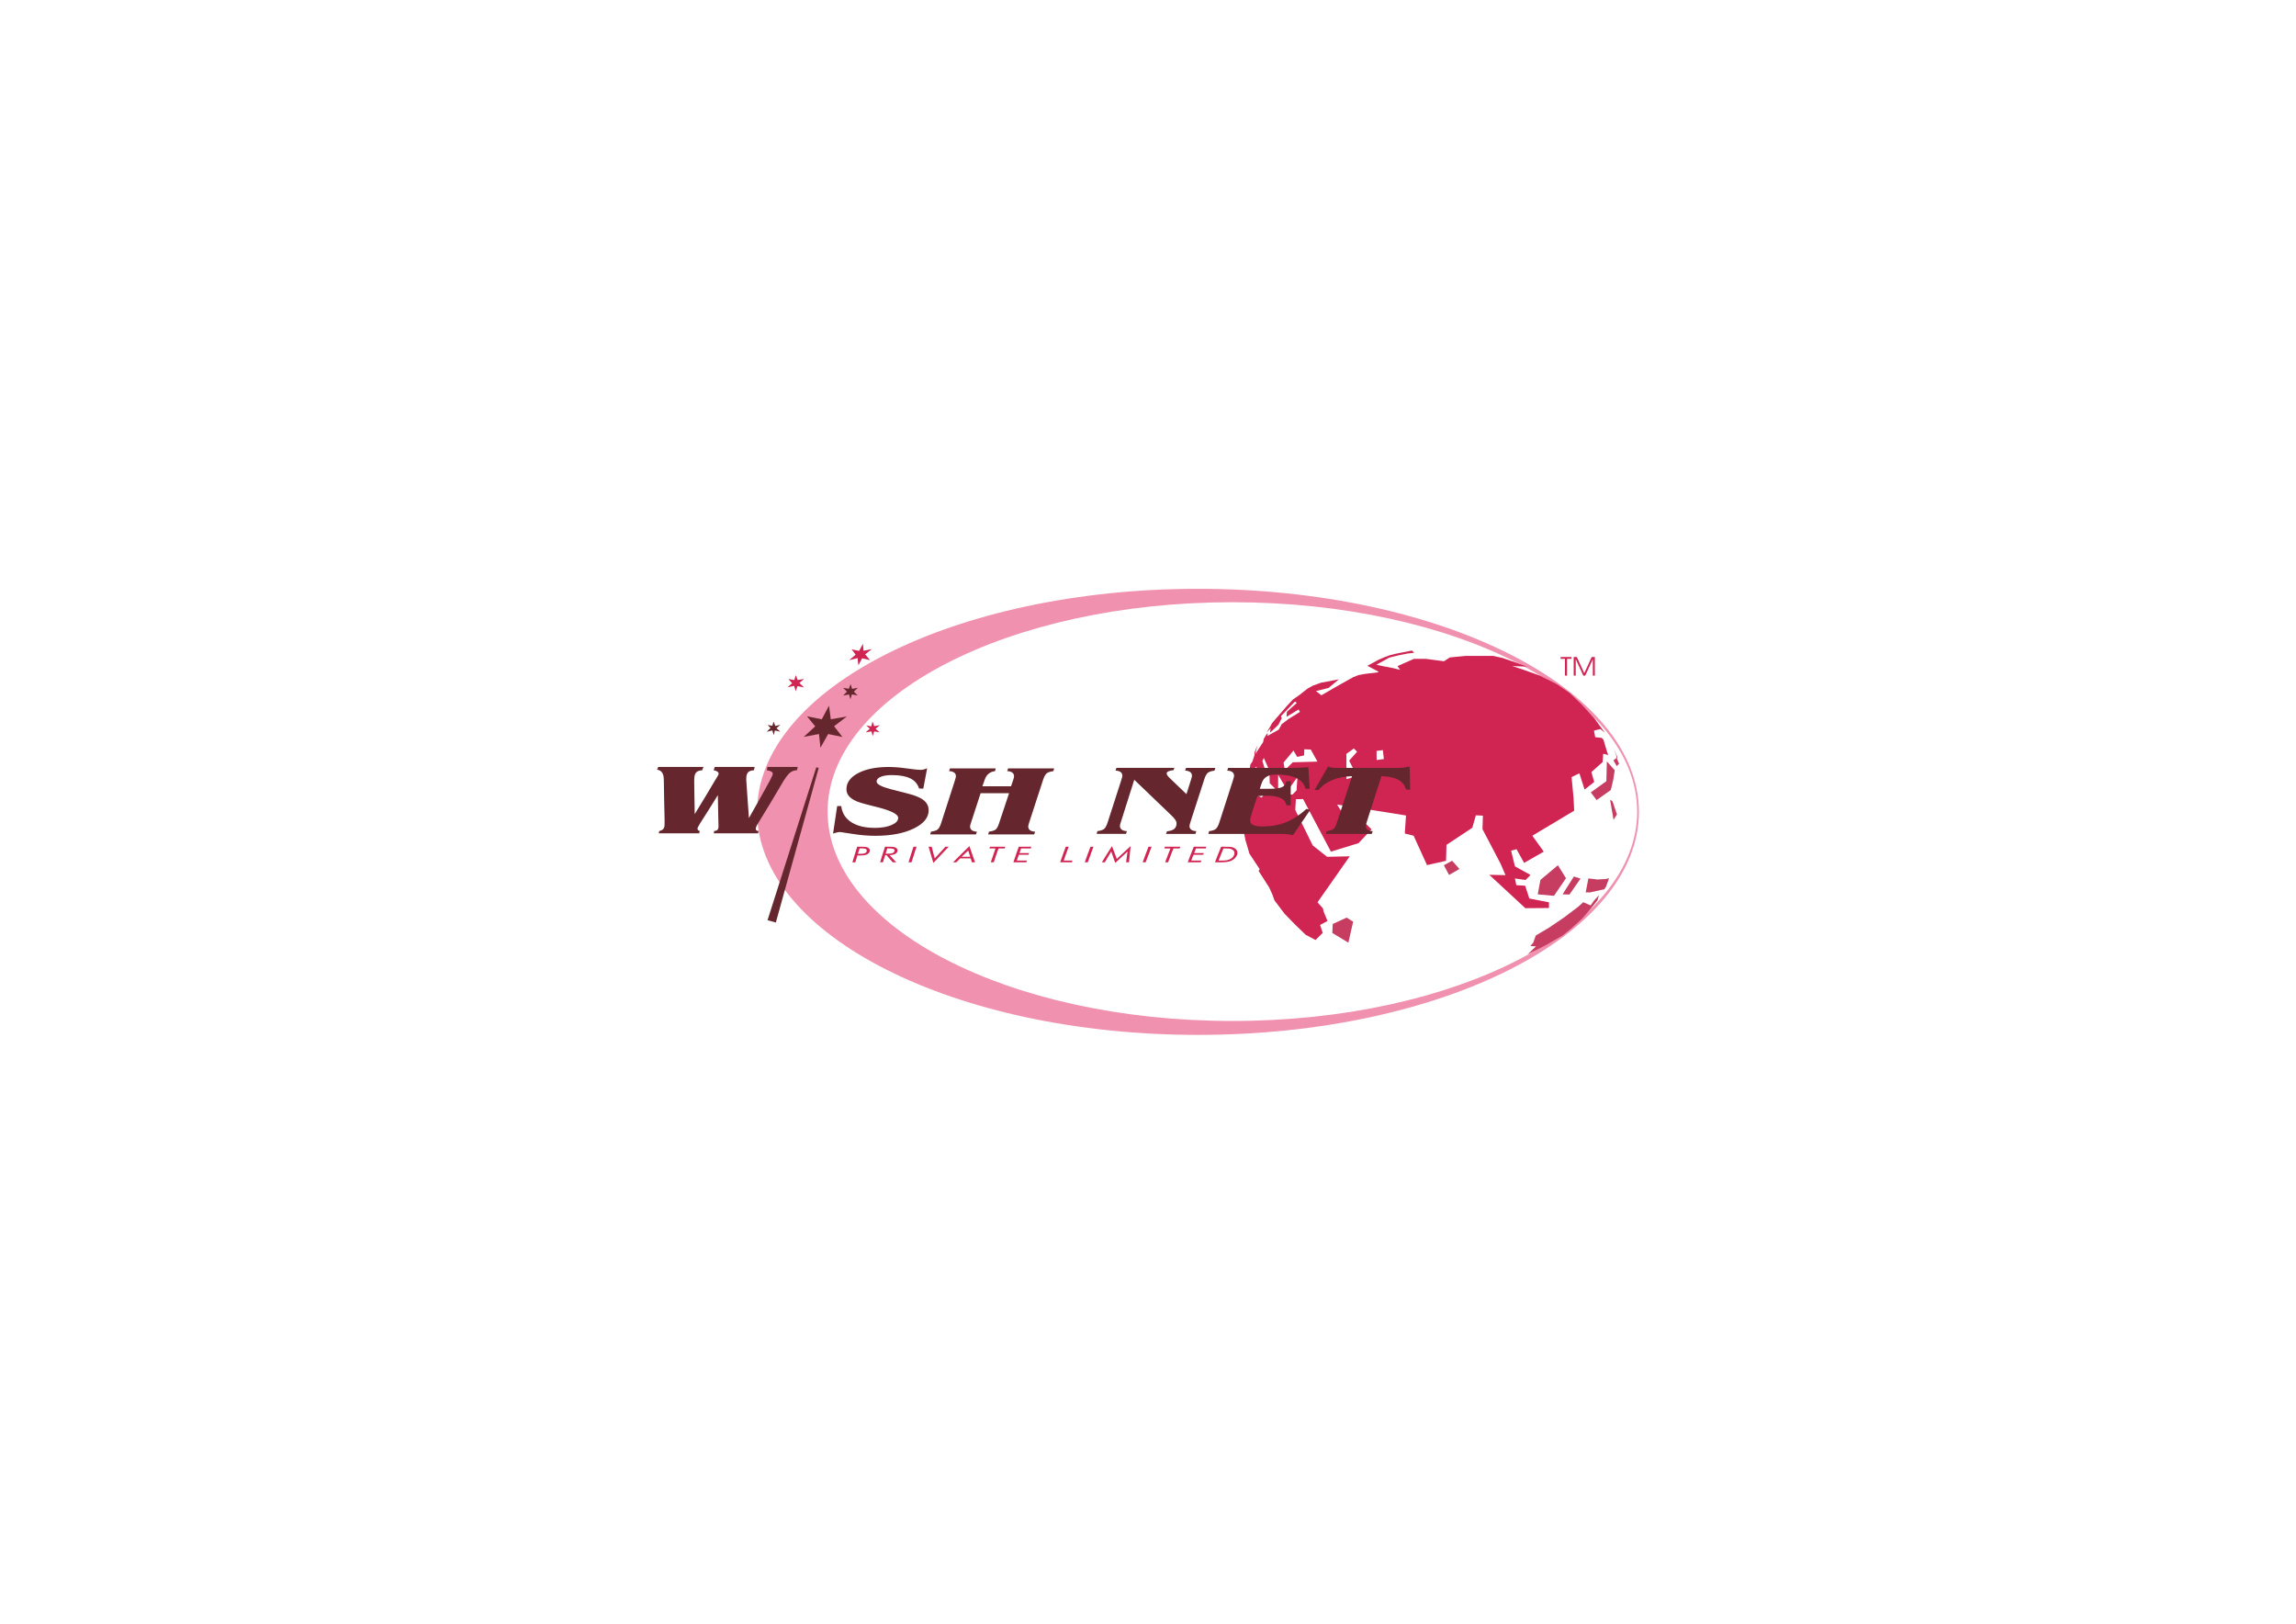
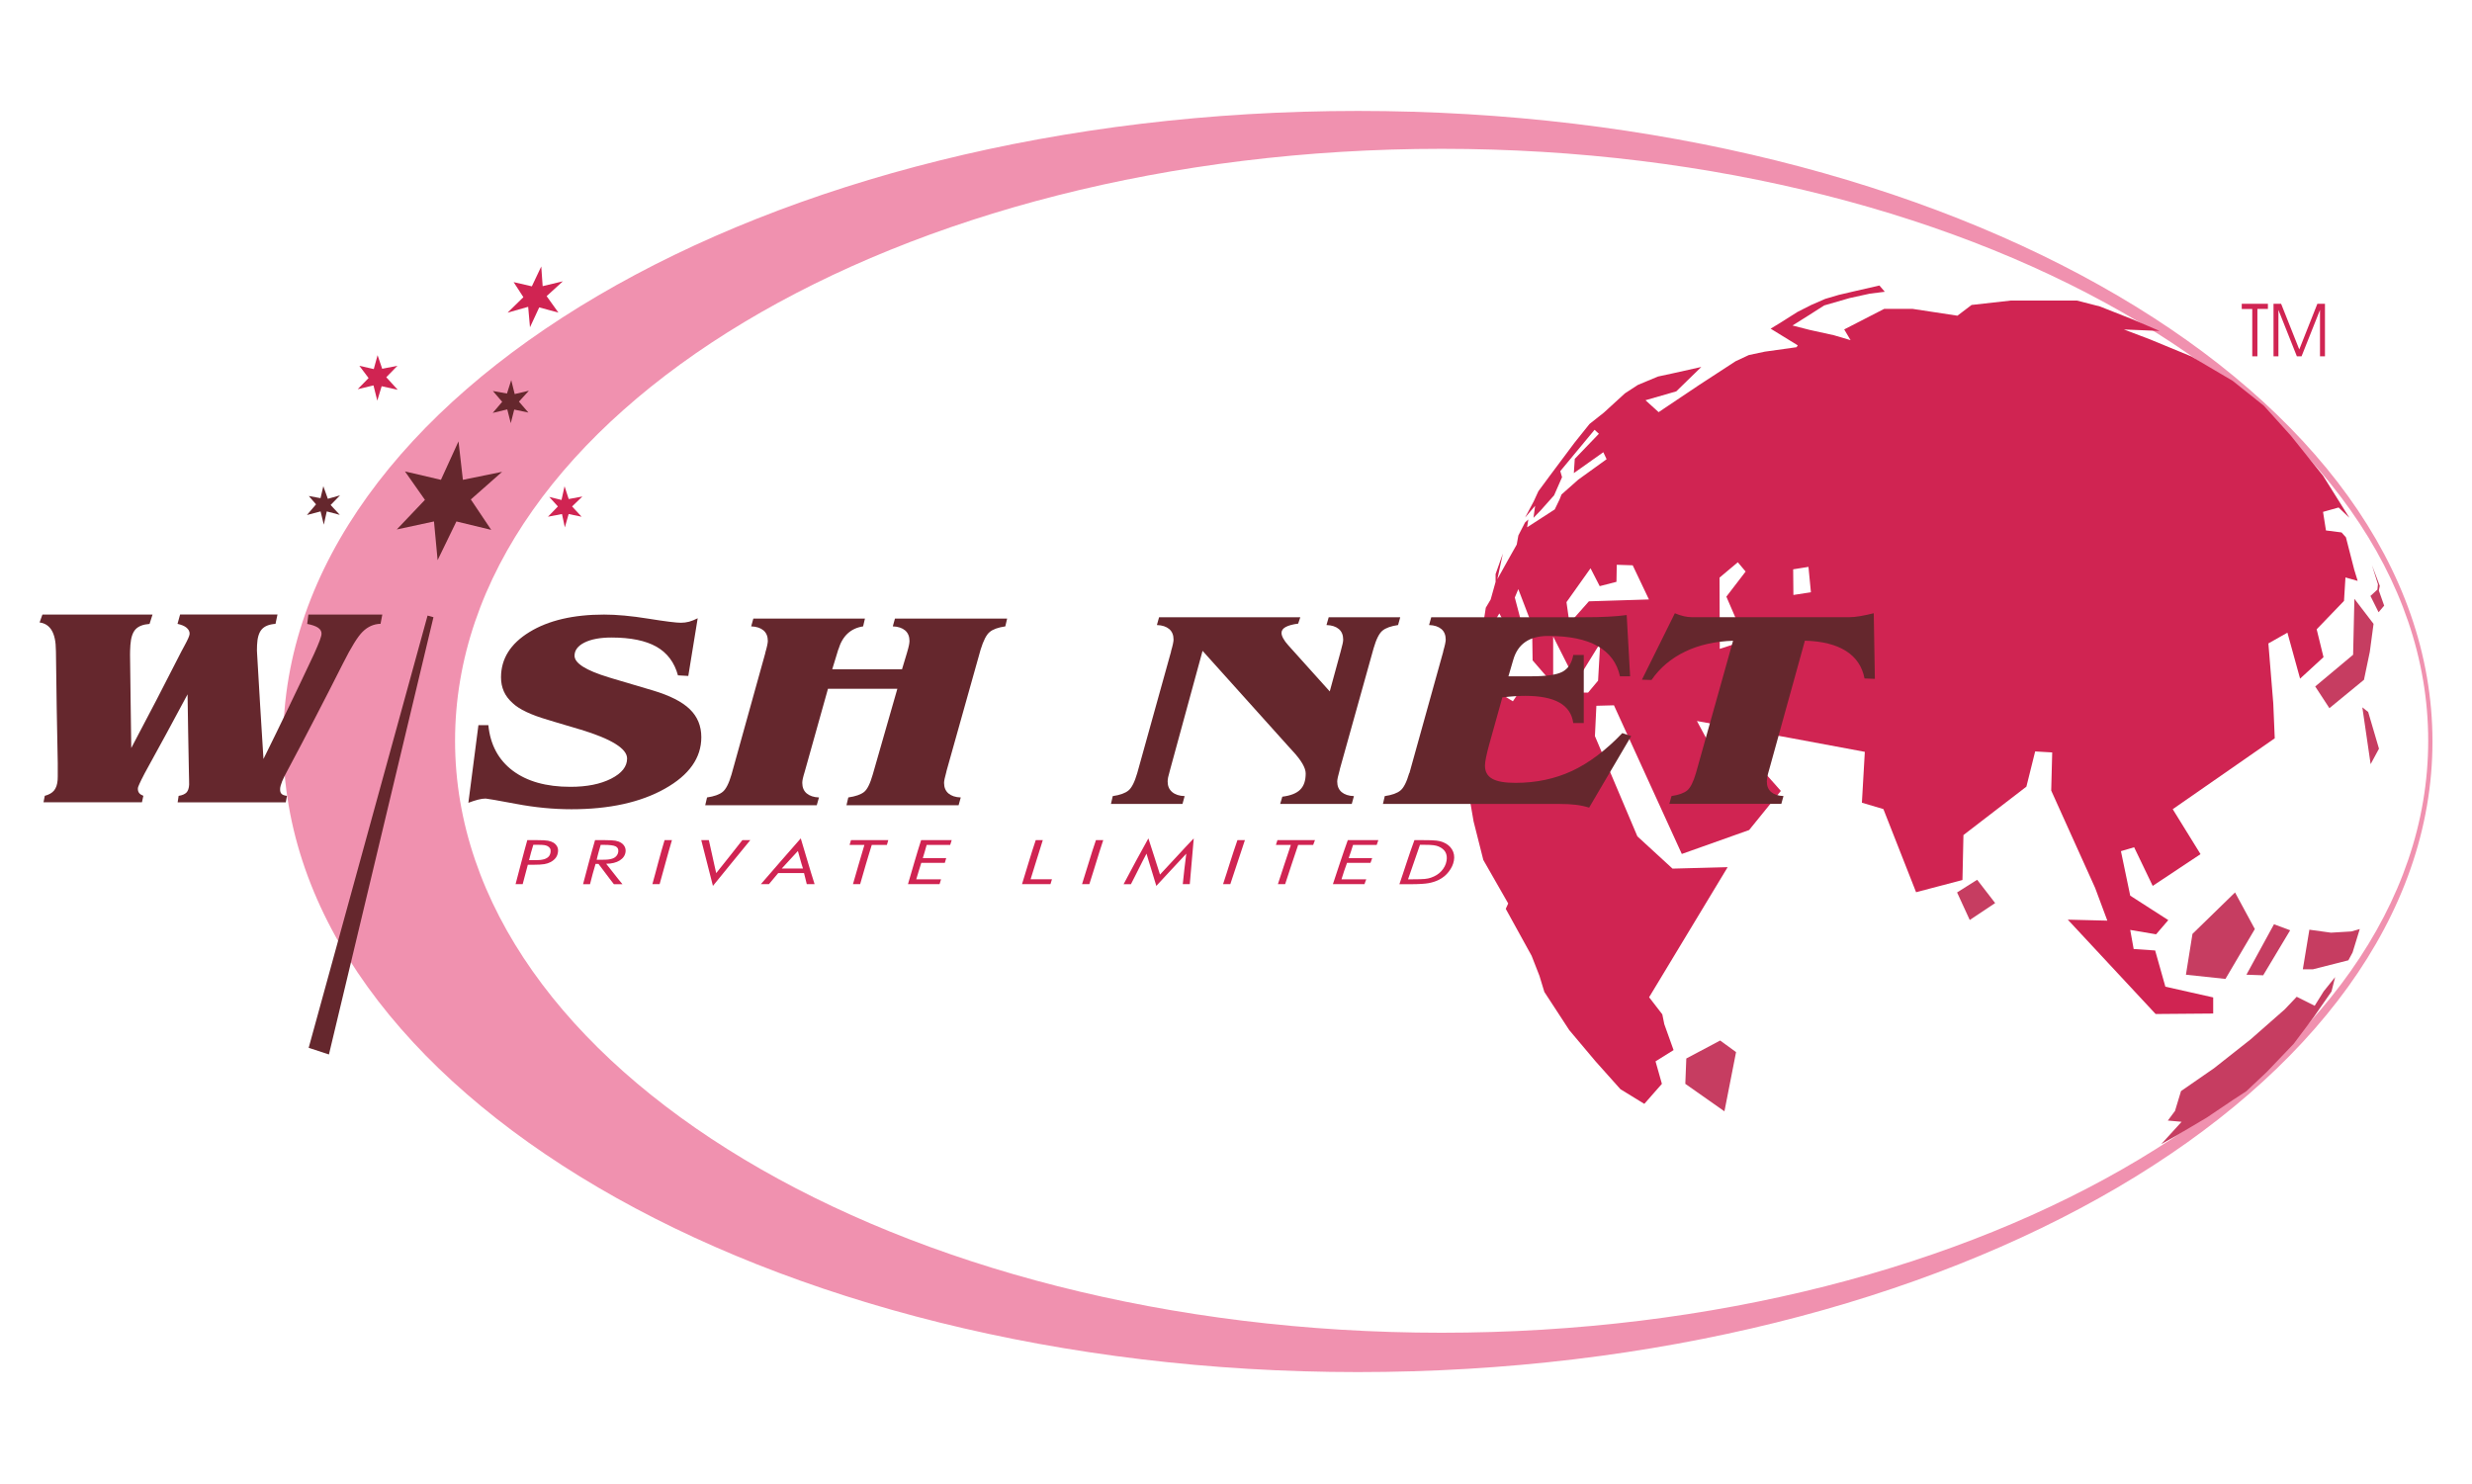
- <svg xmlns="http://www.w3.org/2000/svg" fill-rule="evenodd" clip-rule="evenodd" image-rendering="optimizeQuality" shape-rendering="geometricPrecision" text-rendering="geometricPrecision" viewBox="0 0 297 210">
+ <svg xmlns="http://www.w3.org/2000/svg" fill-rule="evenodd" clip-rule="evenodd" image-rendering="optimizeQuality" shape-rendering="geometricPrecision" text-rendering="geometricPrecision" viewBox="0 0 42.333 25.4">
  <defs>
    <style>
-       .fil5{fill:#65272d}.fil3{fill:#c63d61}.fil2{fill:#d02452}.fil4,.fil6{fill:#65272d;fill-rule:nonzero}.fil6{fill:#d02452}
+       .fil4{fill:#65272d}.fil2{fill:#c63d61}.fil1{fill:#d02452}.fil3,.fil5{fill:#65272d;fill-rule:nonzero}.fil5{fill:#d02452}
    </style>
  </defs>
  <g id="Layer_x0020_1">
-     <path fill="none" d="M80.237 65.069h136.525v79.862H80.237z" />
-     <g id="_249224128">
-       <path id="_247459456" fill="#f091af" d="M154.967 76.154c31.494 0 57.033 12.918 57.033 28.846 0 15.929-25.54 28.846-57.033 28.846-31.493 0-57.033-12.918-57.033-28.846 0-15.928 25.54-28.846 57.033-28.846zm4.449 1.734c28.913 0 52.361 12.126 52.361 27.079 0 14.953-23.447 27.079-52.361 27.079-28.913 0-52.361-12.126-52.361-27.079 0-14.953 23.448-27.079 52.361-27.079z" />
-       <path id="_247461424" d="M182.647 84.14l.285.286-.803.089-1.062.201-1.347.336-.855.47-.829.447.906.201 1.295.246.881.224-.337-.492 2.124-.94h1.502l2.383.313.751-.492 2.072-.201h3.523l1.217.269 1.71.582 1.45.537-1.891-.067 1.373.447 2.202.783 2.202 1.118 1.658 1.141 1.425 1.364 1.71 1.834 1.399 1.924-.57-.47-.829.201.155.85.829.089.233.224.44 1.476.181.514-.647-.157-.078 1.074-1.45 1.297.363 1.275-1.243.984-.673-2.103-1.01.492.259 2.751.078 1.588-5.413 3.243 1.476 2.058-2.538 1.454-.984-1.767-.699.179.492 2.035 2.02 1.118-.647.649-1.373-.201.181.872 1.14.067.544 1.655 2.538.492v.738l-3.056.022-4.662-4.317 2.098.045-.647-1.499-2.331-4.451.052-1.745-.906-.045-.466 1.611-3.341 2.214-.052 2.058-2.461.559-1.735-3.802-1.14-.291.155-2.326-4.04-.649-4.87-.76 1.243 1.991 1.554-.403 1.658 1.61-1.684 1.79-3.574 1.096-3.6-6.8-.932.022-.078 1.387 2.253 4.585 1.865 1.476 2.927-.067-4.17 5.95.699.783.104.447.492 1.185-.958.514.337 1.029-.932.917-1.269-.671-1.321-1.275-1.399-1.432-1.321-1.745-.259-.738-.414-.917-1.373-2.147.13-.246-1.321-1.991-.518-1.767-.376-1.879v-3.131l.221-.336v-.783l-.052-.246.362-2.035.285-.201.207-1.163.259-.38.259-.805v-.358l.388-.939-.295 1.175.584-.903.446-.682.086-.416.352-.593.173-.139-.062.358 1.465-.817.254-.454.105-.23.89-.678 1.502-.934-.173-.32-1.564.956.049-.651 1.28-1.148-.229-.182-1.818 1.89.093.278-.42.828-.717.694-.377.336.086-.55-.532.539.458-.742.247-.465.612-.715 1.311-1.511.791-.849.76-.518 1.119-.881.686-.384 1.07-.385.804-.149 1.496-.288-1.329 1.116-1.632.406.699.544 2.164-1.249 1.923-1.078.705-.283.847-.155 1.682-.203.068-.086-1.441-.763.501-.262.921-.502.736-.32.742-.278.717-.182.847-.171 1.314-.258zm-4.582 12.984l.814-.112.129 1.161-.931.123-.013-1.172zm-3.904.379l.969-.703.414.424-1.021 1.15 1.008 2.009-1.357.38-.013-3.26zm-8.123 1.122l1.278-1.549.488.818.89-.198.014-.781.847.025.861 1.562-3.186.087-1.033 1.004-.158-.967zm-2.268 1.339l-.474-1.549.187-.384.732 1.649.029 1.611 1.091 1.091v-2.182l1.22 2.082 1.278-1.785-.115 1.723-.531.545-2.655.025-.502-.682-.833 1.054-1.019-.533.029-.583-.158-.806-.804.508-.187.483.258-1.227.531-1.215.072.174.56-.818.488.793.014 1.574.789-1.549z" class="fil2" />
-       <path id="_247461664" d="M208.789 96.935l.415.946-.05.215.282.688-.299.301-.431-.745.37-.291.026-.242z" class="fil3" />
-       <path id="_247461832" d="M207.857 98.473l1.017 1.146-.199 1.279-.309 1.28-1.836 1.299-.752-.993 2.013-1.452z" class="fil3" />
-       <path id="_247461976" d="M208.277 103.438l.31.21.575 1.681-.442.706z" class="fil3" />
-       <path id="_247462192" d="M199.263 113.801l2.259-1.896 1.05 1.676-1.559 2.28-2.1-.192z" class="fil3" />
-       <path id="_247461088" d="M203.59 113.361l.859.275-1.432 2.06-.891-.027z" class="fil3" />
-       <path id="_247460056" d="M205.467 113.608l1.145.138 1.082-.055.445-.11-.382 1.071-.222.357-1.877.412h-.541z" class="fil3" />
-       <path id="_247462456" d="M206.835 115.779l-.191.659-.955 1.182-1.049 1.208-1.432 1.292-1.082.879-.732.412-1.368.797-1.559.797-.859.418 1.082-1.023-.732-.055.382-.439.318-.907 1.75-1.044 1.941-1.319 1.813-1.374.637-.577.954.413.477-.66z" class="fil3" />
-       <path id="_247461136" d="M186.769 111.905l1.067-.581.954 1.065-1.347.774z" class="fil3" />
-       <path id="_247463272" d="M172.398 119.5l1.797-.822.842.532-.618 2.709-2.077-1.258z" class="fil3" />
-       <path id="_247463008" d="M85.15 99.193h5.845c-.053.143-.106.285-.16.427-.341.022-.59.105-.745.249-.154.143-.246.381-.272.712-.009.114-.014.202-.016.264-.002.064-.003.124-.002.182.009.712.021 1.424.03 2.135.009.711.022 1.423.035 2.133.452-.736.901-1.473 1.345-2.209.443-.735.88-1.474 1.317-2.21.04-.068.099-.162.175-.283.161-.257.25-.427.256-.515.008-.109-.052-.203-.16-.282-.109-.079-.272-.137-.481-.176.045-.142.091-.285.136-.427h5.17c-.035.143-.071.285-.106.427-.343.022-.586.108-.736.255-.15.148-.231.388-.244.719-.004.105-.007.187-.006.243.001.055.007.107.01.154.054.802.107 1.604.164 2.405.056.801.114 1.602.173 2.403.457-.8.912-1.6 1.359-2.4.446-.8.893-1.599 1.327-2.401.137-.254.231-.459.296-.607.065-.148.099-.258.101-.325.003-.109-.06-.199-.183-.272-.123-.072-.315-.131-.578-.173.02-.142.042-.285.063-.427h3.924c-.034.141-.063.281-.093.421-.361.009-.674.128-.945.356-.27.228-.614.712-1.043 1.448-.477.818-.965 1.634-1.453 2.449-.489.816-.985 1.634-1.491 2.447-.119.191-.222.358-.292.506-.068.147-.101.261-.104.343-.004.103.02.18.073.226.053.047.15.077.29.094-.022.099-.043.198-.063.295h-5.736c.018-.098.035-.197.053-.295.193-.026.332-.076.418-.154.084-.076.13-.198.14-.361.001-.017.001-.088-.002-.215-.003-.124-.007-.294-.012-.502-.014-.568-.028-1.138-.037-1.706-.01-.568-.02-1.138-.03-1.707-.373.601-.747 1.202-1.124 1.801-.378.601-.766 1.198-1.144 1.8-.141.224-.23.389-.282.488-.052.098-.085.171-.087.222-.002.084.023.153.067.204.045.052.12.095.225.129-.026.099-.051.198-.075.295H85.211c.022-.098.045-.197.069-.295.221-.05.387-.131.493-.243.105-.111.17-.27.189-.48.006-.063.011-.213.006-.446-.003-.142.001-.253 0-.332-.016-.848-.041-1.697-.057-2.545-.015-.848-.03-1.697-.041-2.546-0-.013-.004-.037-.004-.069-.004-.778-.29-1.204-.866-1.27.049-.119.099-.239.15-.359z" class="fil4" />
-       <path id="_247462696" d="M107.761 107.802l.532-3.551h.528c.102.892.532 1.586 1.293 2.081.758.493 1.779.74 3.062.74.873 0 1.591-.124 2.159-.371.568-.249.85-.557.85-.924 0-.45-.83-.894-2.491-1.332h-.01l-1.365-.35c-.069-.017-.184-.047-.335-.087-.906-.226-1.529-.482-1.877-.77-.21-.162-.364-.339-.466-.533-.099-.194-.148-.407-.148-.64 0-.852.502-1.541 1.51-2.072 1.004-.531 2.326-.798 3.961-.798.659 0 1.444.062 2.349.188.906.126 1.48.188 1.726.188.148 0 .292-.017.436-.049.144-.034.295-.087.456-.158l-.499 2.638-.548-.026c-.187-.591-.568-1.028-1.139-1.308-.574-.282-1.372-.423-2.389-.423-.604 0-1.079.077-1.434.228-.351.151-.528.352-.528.604 0 .341.604.67 1.808.986.082.021.148.038.194.051l2.153.551c.902.233 1.559.518 1.966.86.407.339.611.764.611 1.278 0 .945-.643 1.731-1.933 2.356-1.29.625-2.943.939-4.962.939-.948 0-1.926-.081-2.937-.245-1.011-.162-1.546-.243-1.611-.243-.115 0-.246.015-.394.047-.148.032-.322.081-.528.147zm20.068.113l.095-.356c.387-.049.663-.132.833-.247.171-.113.325-.382.466-.802l1.306-3.92h-3.682l-1.221 3.752c-.059.167-.095.286-.115.359-.019.072-.029.137-.029.192 0 .207.079.369.236.484.158.113.374.175.65.183l-.118.356h-5.92l.095-.356c.381-.049.656-.134.827-.254.174-.117.331-.384.472-.796l1.795-5.559v-.017c.092-.271.134-.448.134-.533 0-.207-.075-.369-.23-.484-.154-.113-.371-.175-.653-.184l.115-.356h5.923l-.095.356c-.663.087-1.096.438-1.31 1.05l-.01.013-.318.9h3.705l.259-.745c.056-.166.092-.286.108-.358.017-.072.026-.137.026-.192 0-.207-.079-.369-.233-.484-.154-.113-.371-.175-.653-.184l.115-.356h5.953l-.095.356c-.381.049-.656.135-.827.256-.174.122-.335.391-.483.807l-1.808 5.546c-.007.017-.013.036-.017.062-.079.241-.118.403-.118.489 0 .207.079.369.233.484.154.113.371.175.653.183l-.115.356h-5.953z" class="fil4" />
-       <path id="_247462744" d="M151.914 99.312l-.115.294c-.295.032-.515.085-.663.156-.148.07-.22.16-.22.269 0 .07.029.156.092.254.059.096.148.201.263.309l2.202 2.113.578-1.82c.052-.167.085-.286.105-.359.02-.072.03-.137.03-.192 0-.207-.075-.369-.23-.484-.154-.113-.374-.175-.656-.183l.118-.356h3.797l-.115.356c-.377.049-.653.134-.827.256-.174.122-.332.391-.473.807l-1.798 5.546v.017c-.089.271-.135.448-.135.533 0 .207.079.369.233.484.154.113.371.175.653.183l-.115.356h-3.8l.115-.331c.436-.047.755-.154.948-.322.197-.169.292-.416.292-.741 0-.254-.233-.6-.699-1.033-.105-.096-.177-.166-.223-.211l-4.548-4.364-1.72 5.427c-.052.166-.088.286-.108.358-.016.072-.026.137-.026.192 0 .203.079.363.239.48.161.117.381.179.663.188l-.115.356h-3.797l.095-.356c.381-.049.656-.134.827-.254.174-.117.332-.384.472-.796l1.795-5.559v-.019c.092-.269.135-.446.135-.531 0-.207-.075-.369-.23-.484-.154-.113-.371-.175-.653-.183l.115-.356h7.499zm5.789 7.134l1.795-5.557v-.019c.092-.271.135-.448.135-.531 0-.209-.075-.371-.23-.486-.154-.113-.371-.175-.653-.183l.115-.356h8.001c.571 0 1.037-.009 1.398-.026.361-.017.686-.041.975-.075l.184 2.802h-.538c-.154-.612-.551-1.073-1.188-1.383-.637-.309-1.513-.463-2.629-.463-1.001 0-1.618.371-1.857 1.114l-.01.026-.24.706h1.24c.781 0 1.326-.07 1.631-.209.302-.141.496-.395.571-.766h.558v3.113h-.558c-.066-.416-.309-.728-.732-.934-.423-.207-1.03-.31-1.825-.31-.161 0-.338.004-.532.015-.19.011-.414.028-.673.053l-.699 2.162c-.072.218-.125.41-.164.578-.04.171-.059.297-.059.38 0 .28.128.48.387.606.256.126.666.188 1.231.188 1.096 0 2.094-.181 2.993-.542.902-.361 1.795-.939 2.678-1.735l.472.137-2.232 3.271c-.22-.058-.453-.1-.702-.128-.25-.028-.558-.041-.922-.041h-9.317l.095-.356c.381-.049.657-.134.827-.254.174-.117.331-.384.472-.796zm17.189-6.058c-.962.026-1.815.19-2.553.497-.742.307-1.336.738-1.785 1.298l-.509-.013 1.749-3.039c.167.062.325.109.476.137.151.03.298.045.44.045h8.326c.174 0 .371-.015.591-.047.223-.032.463-.077.725-.134l.059 3.002-.548-.019c-.122-.546-.45-.965-.984-1.257-.535-.292-1.264-.448-2.179-.47l-1.894 5.89c-.046.128-.079.239-.098.331-.016.092-.026.164-.026.22 0 .207.075.369.23.484.154.113.371.175.653.183l-.115.356h-5.943l.118-.356c.378-.049.653-.134.827-.254.171-.117.328-.384.469-.796l1.972-6.058z" class="fil4" />
-       <path id="_247463224" d="M105.592 99.238l.314.074-5.547 20.002-1.075-.303z" class="fil5" />
-       <path id="_247463200" d="M105.452 93.944l-1.061-1.301 1.91.385.933-1.762.234 1.762 2.084-.366-1.66 1.264 1.082 1.393-1.846-.385-.997 1.77-.191-1.77-1.973.367z" class="fil5" />
-       <path id="_249222208" d="M101.975 87.812l.766.149.202-.636.246.623.81-.137-.593.523.607.573-.853-.162-.231.66-.203-.698-.838.174.578-.511z" class="fil2" />
-       <path id="_249222184" d="M110.161 83.986l.967.193.5-.909.074.899 1.074-.22-.861.679.627.752-1.02-.239-.489.909-.096-.936-1.095.266.84-.707z" class="fil2" />
-       <path id="_249224776" d="M109.063 88.965l.746.116.226-.616.185.637.755-.152-.529.5.503.5-.754-.138-.185.623-.184-.63-.772.159.503-.507z" class="fil5" />
-       <path id="_249221200" d="M99.674 94.151l-.386-.382.624.098.147-.548.238.578.647-.157-.499.441.487.451-.692-.157-.158.607-.171-.607-.726.167z" class="fil5" />
-       <path id="_249234784" d="M112.051 93.811l.65.14.162-.627.22.586.726-.115-.545.454.506.47-.687-.124-.201.61-.153-.61-.745.124.526-.47z" class="fil2" />
-       <path id="_249220984" d="M202.71 87.38h-.274v-2.167h-.558v-.236h1.389v.236h-.557v2.167zm.856 0v-2.404h.404l.965 2.09.962-2.09h.404v2.404h-.262v-2.123l-.981 2.123h-.247l-.981-2.123v2.123h-.264z" class="fil6" />
-       <path id="_249220648" d="M110.975 110.428h.251c.161 0 .281-.004.361-.011.08-.007.15-.021.201-.036.1-.03.184-.07.241-.131.053-.057.082-.127.09-.205.007-.06 0-.112-.03-.157-.03-.045-.076-.081-.146-.109-.045-.018-.1-.033-.166-.041-.065-.008-.165-.012-.306-.012h-.271c-.04.117-.08.233-.12.351-.04.116-.065.234-.105.351zm-.712 1.097c.1-.336.208-.672.306-1.007.098-.336.211-.672.316-1.008h.507c.281 0 .476.009.592.028.115.018.212.048.296.094.082.045.143.104.186.174.042.068.054.146.045.232-.011.102-.047.195-.11.273-.067.082-.165.149-.276.203-.095.046-.211.078-.336.097-.13.02-.326.03-.597.03h-.281c-.045.148-.09.295-.135.443-.045.147-.09.295-.136.442h-.376zm4.304-1.116h.256c.155 0 .271-.003.351-.011.075-.007.15-.021.211-.038.095-.027.176-.068.231-.125.055-.057.09-.123.1-.198.015-.114-.031-.193-.141-.241-.105-.046-.311-.07-.622-.07h-.171c-.04.114-.08.228-.115.341-.035.114-.07.228-.1.341zm-.722 1.116c.1-.336.211-.672.311-1.007.101-.337.216-.672.326-1.008h.502c.276 0 .471.01.582.028.115.019.211.049.296.094.09.047.149.107.191.175.043.07.06.146.05.231-.02.168-.126.301-.311.402-.181.099-.426.151-.718.152.141.155.286.311.427.467.14.155.286.311.436.466h-.456c-.135-.155-.281-.31-.411-.465-.131-.155-.271-.31-.406-.465h-.156c-.055.155-.108.31-.155.465-.047.154-.09.31-.141.465h-.366zm3.677 0c.105-.336.216-.672.316-1.007.1-.337.221-.672.331-1.008h.391c-.11.336-.228.671-.331 1.008-.103.335-.216.671-.321 1.007h-.386zm2.594-2.014h.401c.065.252.128.503.196.755.068.251.125.503.196.755.226-.251.468-.502.697-.755.227-.25.457-.503.692-.755h.421c-.336.349-.667.698-.993 1.047-.326.349-.657.698-.988 1.046-.101-.349-.208-.698-.311-1.046-.103-.349-.206-.698-.311-1.047zm3.165 2.014c.346-.349.706-.699 1.054-1.047.35-.35.707-.698 1.064-1.047.12.349.243.699.361 1.047.118.35.246.698.371 1.047h-.416c-.05-.169-.095-.338-.145-.508h-1.37c-.166.169-.331.339-.492.508h-.426zm1.109-.715h1.124c-.05-.134-.101-.268-.141-.402-.04-.134-.09-.268-.13-.402-.145.134-.289.269-.426.402-.139.135-.286.268-.426.402zm3.777.715c.101-.299.198-.598.301-.898.103-.299.201-.599.306-.898h-.788c.025-.073.05-.146.075-.219h1.981c-.025.073-.05.146-.075.219h-.803c-.105.299-.216.599-.316.898-.1.299-.201.598-.301.898h-.381zm4.676-.223c-.03.074-.055.148-.08.223h-1.676c.11-.336.231-.672.341-1.007.111-.337.236-.672.356-1.008h1.625c-.025.073-.055.146-.08.219h-1.249c-.035.1-.066.202-.1.301-.035.101-.075.2-.105.3h1.244c-.025.072-.05.144-.075.216h-1.249c-.045.126-.095.252-.135.378-.04.126-.09.252-.131.377h1.314zm4.294.223c.116-.336.241-.673.356-1.007.116-.337.246-.672.371-1.008h.376c-.11.299-.218.598-.326.896-.108.299-.216.597-.321.896h1.134c-.03.074-.055.148-.08.223h-1.51zm3.186 0c.116-.336.246-.673.361-1.007.116-.337.246-.672.376-1.008h.386c-.126.336-.256.672-.371 1.008-.116.336-.246.671-.366 1.007h-.386zm2.207 0c.216-.349.43-.699.647-1.047.219-.35.441-.698.667-1.047.1.277.208.553.311.829.103.276.206.553.306.829.296-.276.595-.551.893-.829.294-.274.592-.553.898-.829-.04.349-.07.699-.105 1.047-.035.349-.075.698-.105 1.047h-.371c.03-.233.053-.465.085-.698.032-.233.065-.465.1-.698-.266.246-.537.492-.798.737-.261.245-.532.491-.793.737-.09-.246-.176-.493-.261-.738-.086-.247-.181-.492-.261-.739-.141.233-.286.466-.416.699-.13.233-.276.466-.411.699h-.386zm5.277 0c.126-.336.257-.673.376-1.007.121-.337.256-.672.386-1.008h.396c-.13.336-.261.672-.386 1.008-.125.336-.256.671-.386 1.007h-.386zm2.91 0c.116-.299.226-.598.341-.898.115-.299.231-.599.346-.898h-.793c.025-.073.055-.146.08-.219h1.992c-.035.073-.065.146-.095.219h-.798c-.115.299-.236.599-.351.898-.115.299-.226.598-.341.898h-.381zm4.691-.223c-.04.074-.065.148-.095.223h-1.675c.125-.336.261-.673.386-1.007.126-.337.266-.672.401-1.008h1.62c-.025.073-.055.146-.085.219h-1.254c-.04.1-.073.201-.11.301-.038.101-.08.2-.12.3h1.249c-.03.072-.06.144-.09.216h-1.244c-.055.126-.108.251-.155.378-.048.125-.095.252-.141.377h1.314zm2.217.003h.206c.316 0 .542-.006.672-.017.13-.011.241-.031.336-.058.226-.066.413-.168.552-.299.142-.135.24-.29.276-.47.03-.151.012-.285-.06-.398-.073-.115-.197-.197-.361-.258-.067-.025-.161-.048-.271-.059-.12-.012-.286-.018-.502-.018h-.216c-.105.263-.211.526-.316.789-.105.263-.21.526-.316.789zm-.462.22c.13-.336.266-.671.391-1.007.125-.336.266-.672.406-1.008h.421c.356 0 .607.006.748.021.13.013.246.036.341.069.221.075.385.188.486.336.104.15.139.319.101.511-.037.181-.132.347-.271.503-.137.153-.311.28-.522.373-.165.073-.351.124-.552.155-.196.031-.522.047-.958.047h-.592z" class="fil6" />
+     <g id="_350803912">
+       <path id="_359210984" fill="#f091af" d="M23.253 1.9c10.162 0 18.403 4.836 18.403 10.8 0 5.964-8.241 10.8-18.403 10.8-10.162 0-18.403-4.836-18.403-10.8 0-5.964 8.241-10.8 18.403-10.8zm1.435.649c9.329 0 16.895 4.54 16.895 10.138 0 5.598-7.566 10.139-16.895 10.139-9.329 0-16.895-4.54-16.895-10.139 0-5.598 7.566-10.138 16.895-10.138z" />
+       <path id="_350806528" d="M32.185 4.89l.092.107-.259.033-.343.075-.435.126-.276.176-.267.168.292.075.418.092.284.084-.109-.184.685-.352h.485l.769.117.242-.184.669-.075h1.137l.393.101.552.218.468.201-.61-.025.443.168.71.293.71.419.535.427.46.511.552.687.451.72-.184-.176-.267.075.05.318.267.034.075.084.142.553.059.193-.209-.059-.025.402-.468.486.117.477-.401.368-.217-.787-.326.184.084 1.03.025.595-1.747 1.214.476.77-.819.544-.318-.662-.226.067.159.762.652.419-.209.243-.443-.075.059.327.368.025.175.62.819.184v.276l-.986.008-1.504-1.616.677.017-.209-.561-.752-1.667.017-.653-.292-.017-.15.603-1.078.829-.017.77-.794.209-.56-1.424-.368-.109.05-.871-1.304-.243-1.571-.285.401.745.501-.151.535.603-.543.67-1.153.41-1.162-2.546-.301.008-.025.519.727 1.717.602.553.944-.025-1.345 2.228.226.293.034.168.159.444-.309.193.109.385-.301.343-.409-.251-.426-.477-.451-.536-.426-.653-.084-.276-.134-.343-.443-.804.042-.092-.426-.745-.167-.661-.121-.704v-1.172l.071-.126v-.293l-.017-.092.117-.762.092-.075.067-.435.084-.142.084-.301v-.134l.125-.352-.095.44.188-.338.144-.255.028-.156.114-.222.056-.052-.02.134.473-.306.082-.17.034-.086.287-.254.485-.35-.056-.12-.505.358.016-.244.413-.43-.074-.068-.587.708.03.104-.136.31-.231.26-.122.126.028-.206-.172.202.148-.278.08-.174.198-.268.423-.566.255-.318.245-.194.361-.33.221-.144.345-.144.259-.056.483-.108-.429.418-.527.152.225.204.698-.468.62-.404.227-.106.273-.058.543-.076.022-.032-.465-.286.162-.098.297-.188.237-.12.239-.104.231-.068.273-.064.424-.097zm-1.478 4.861l.263-.042.042.435-.3.046-.004-.439zm-1.26.142l.313-.263.134.159-.33.43.325.752-.438.142-.004-1.22zm-2.621.42l.412-.58.157.306.287-.074.005-.292.273.009.278.585-1.028.032-.333.376-.051-.362zm-.732.501l-.153-.58.06-.144.236.617.009.603.352.408v-.817l.394.78.412-.668-.037.645-.171.204-.857.009-.162-.255-.269.395-.329-.2.009-.218-.051-.302-.259.19-.06.181.083-.46.171-.455.023.065.181-.306.158.297.005.589.255-.58z" class="fil1" />
+       <path id="_350806432" d="M40.62 9.68l.134.354-.016.081.091.258-.096.113-.139-.279.119-.109.009-.091z" class="fil2" />
+       <path id="_350806336" d="M40.319 10.256l.328.429-.064.479-.1.479-.592.486-.243-.372.649-.543z" class="fil2" />
+       <path id="_350806240" d="M40.455 12.115l.1.079.185.629-.143.265z" class="fil2" />
+       <path id="_350806144" d="M37.546 15.995l.729-.71.339.627-.503.854-.677-.072z" class="fil2" />
+       <path id="_350806048" d="M38.942 15.83l.277.103-.462.771-.287-.01z" class="fil2" />
+       <path id="_350805952" d="M39.548 15.923l.37.051.349-.021.144-.041-.123.401-.072.134-.606.154h-.174z" class="fil2" />
+       <path id="_350805856" d="M39.989 16.735l-.062.247-.308.442-.339.453-.462.483-.349.329-.236.154-.442.298-.503.298-.277.157.349-.383-.236-.021.123-.165.103-.34.565-.391.626-.494.585-.514.205-.216.308.154.154-.247z" class="fil2" />
+       <path id="_350805760" d="M33.515 15.285l.344-.217.308.399-.435.29z" class="fil2" />
+       <path id="_350805664" d="M28.878 18.129l.58-.308.272.199-.199 1.014-.67-.471z" class="fil2" />
+       <path id="_350805568" d="M.726 10.526H2.612c-.017.053-.034.107-.051.16-.11.008-.19.039-.24.093-.05.054-.079.143-.088.267-.003.043-.004.076-.005.099-.001.024-.001.046-.001.068.003.266.007.533.01.799.003.266.007.533.011.799.146-.275.291-.551.434-.827.143-.275.284-.552.425-.828.013-.025.032-.061.057-.106.052-.096.081-.16.083-.193.002-.041-.017-.076-.052-.106-.035-.03-.088-.051-.155-.066.015-.053.029-.107.044-.16h1.668c-.011.053-.023.107-.034.16-.111.008-.189.04-.237.096-.048.055-.074.145-.079.269-.001.039-.002.07-.002.091 0.0.021.002.04.003.058.017.3.035.6.053.9.018.3.037.6.056.9.148-.299.294-.599.438-.899.144-.299.288-.599.428-.899.044-.095.074-.172.096-.227.021-.056.032-.096.032-.121.001-.041-.019-.074-.059-.102-.04-.027-.102-.049-.186-.065.006-.053.013-.107.02-.16h1.266c-.011.053-.02.105-.03.158-.116.003-.217.048-.305.134-.087.085-.198.266-.337.542-.154.306-.311.612-.469.917-.158.306-.318.612-.481.916-.038.071-.072.134-.094.19-.022.055-.033.098-.034.128-.002.038.006.067.024.085.017.018.048.029.093.035-.007.037-.014.074-.02.111H3.042c.006-.037.011-.074.017-.111.062-.01.107-.029.135-.058.027-.029.042-.074.045-.135 0-.006 0-.033-.001-.08-.001-.046-.002-.11-.004-.188-.005-.213-.009-.426-.012-.639-.003-.213-.006-.426-.01-.639-.12.225-.241.45-.363.674-.122.225-.247.449-.369.674-.045.084-.074.146-.091.183-.017.037-.028.064-.028.083-.001.032.007.057.022.076.014.019.039.035.072.048-.008.037-.017.074-.024.111H.745c.007-.037.015-.074.022-.111.071-.019.125-.049.159-.091.034-.042.055-.101.061-.18.002-.024.003-.08.002-.167-.001-.053.001-.095 0-.124-.005-.318-.013-.635-.018-.953-.005-.318-.01-.635-.013-.953-0-.005-.001-.014-.001-.026-.001-.291-.094-.451-.279-.475.016-.045.032-.089.048-.134z" class="fil3" />
+       <path id="_350805472" d="M8.021 13.749l.172-1.329h.17c.033.334.172.594.417.779.245.184.574.277.988.277.282 0 .513-.046.697-.139.183-.093.274-.208.274-.346 0-.169-.268-.335-.804-.498h-.003l-.44-.131c-.022-.006-.059-.018-.108-.033-.292-.085-.493-.18-.606-.288-.068-.061-.118-.127-.15-.2-.032-.073-.048-.152-.048-.24 0-.319.162-.577.487-.776.324-.199.751-.299 1.278-.299.213 0 .466.023.758.07.292.047.478.07.557.07.048 0 .094-.006.141-.018.047-.013.095-.033.147-.059l-.161.988-.177-.01c-.06-.221-.183-.385-.367-.49-.185-.105-.443-.158-.771-.158-.195 0-.348.029-.463.086-.113.057-.17.132-.17.226 0 .128.195.251.583.369.026.008.048.014.062.019l.695.206c.291.087.503.194.634.322.131.127.197.286.197.479 0 .354-.207.648-.624.882-.416.234-.95.352-1.601.352-.306 0-.622-.03-.948-.092-.326-.061-.499-.091-.52-.091-.037 0-.079.006-.127.018-.048.012-.104.03-.171.055zm6.475.042l.031-.133c.125-.018.214-.05.269-.093.055-.042.105-.143.15-.3l.421-1.468h-1.188l-.394 1.405c-.019.062-.031.107-.037.134-.006.027-.009.051-.009.072 0 .077.025.138.076.181.051.042.121.066.21.069l-.038.133H12.077l.031-.133c.123-.018.212-.05.267-.095.056-.044.107-.144.152-.298l.579-2.081v-.006c.03-.102.043-.168.043-.2 0-.077-.024-.138-.074-.181-.05-.042-.12-.066-.211-.069l.037-.133h1.911l-.031.133c-.214.033-.354.164-.423.393l-.003.005-.103.337h1.195l.084-.279c.018-.062.03-.107.035-.134.005-.027.009-.051.009-.072 0-.077-.025-.138-.075-.181-.05-.042-.12-.066-.211-.069l.037-.133h1.921l-.031.133c-.123.018-.212.05-.267.096-.056.045-.108.146-.156.302l-.583 2.076c-.002.006-.004.013-.005.023-.025.09-.038.151-.038.183 0 .077.025.138.075.181.05.042.12.066.211.069l-.037.133h-1.921z" class="fil3" />
+       <path id="_350805376" d="M22.268 10.571l-.037.11c-.095.012-.166.032-.214.058-.048.026-.071.06-.071.101 0 .026.009.058.03.095.019.036.048.075.085.116l.711.791.186-.681c.017-.062.028-.107.034-.134.006-.027.01-.051.01-.072 0-.078-.024-.138-.074-.181-.05-.042-.121-.066-.212-.069l.038-.133h1.225l-.037.133c-.122.018-.211.05-.267.096-.056.046-.107.146-.152.302l-.58 2.076v.006c-.029.101-.043.168-.043.2 0 .078.025.138.075.181.05.042.12.066.211.069l-.037.134h-1.226l.037-.124c.141-.018.244-.058.306-.121.064-.063.094-.156.094-.277 0-.095-.075-.225-.226-.387-.034-.036-.057-.062-.072-.079l-1.468-1.634-.555 2.032c-.017.062-.029.107-.035.134-.005.027-.008.051-.008.072 0 .076.025.136.077.18.052.044.123.067.214.07l-.037.134h-1.225l.031-.134c.123-.018.212-.05.267-.095.056-.044.107-.144.152-.298l.579-2.081v-.007c.03-.101.043-.167.043-.199 0-.078-.024-.138-.074-.181-.05-.042-.12-.066-.211-.069l.037-.133h2.42zm1.868 2.671l.579-2.08v-.007c.03-.102.043-.168.043-.199 0-.078-.024-.139-.074-.182-.05-.042-.12-.066-.211-.069l.037-.133h2.582c.184 0 .335-.003.451-.01.116-.006.221-.015.314-.028l.059 1.049h-.174c-.05-.229-.178-.402-.383-.518-.205-.116-.488-.173-.848-.173-.323 0-.522.139-.599.417l-.003.01-.077.264h.4c.252 0 .428-.026.526-.078.097-.053.16-.148.184-.287h.18v1.166h-.18c-.021-.156-.1-.273-.236-.35-.137-.078-.333-.116-.589-.116-.052 0-.109.002-.172.006-.061.004-.133.01-.217.02l-.226.809c-.023.082-.04.153-.053.216-.013.064-.019.111-.019.142 0 .105.041.18.125.227.083.047.215.07.397.07.354 0 .675-.068.966-.203.291-.135.579-.351.864-.649l.152.051-.72 1.225c-.071-.022-.146-.038-.227-.048-.081-.01-.18-.015-.298-.015h-3.006l.031-.134c.123-.018.212-.05.267-.095.056-.044.107-.144.152-.298zm5.546-2.268c-.31.01-.586.071-.824.186-.239.115-.431.276-.576.486l-.164-.005.564-1.138c.054.023.105.041.153.051.049.011.096.017.142.017h2.686c.056 0 .12-.006.191-.018.072-.012.149-.029.234-.05l.019 1.124-.177-.007c-.039-.204-.145-.361-.318-.471-.173-.109-.408-.168-.703-.176l-.611 2.205c-.015.048-.025.089-.032.124-.005.034-.009.061-.009.082 0 .078.024.138.074.181.05.042.12.066.211.069l-.037.134h-1.918l.038-.134c.122-.018.211-.05.267-.095.055-.044.106-.144.151-.298l.636-2.268z" class="fil3" />
+       <path id="_350805280" d="M7.322 10.543l.101.028-1.79 7.489-.347-.114z" class="fil4" />
+       <path id="_350805184" d="M7.277 8.561l-.342-.487.616.144.301-.659.075.659.672-.137-.536.473.349.521-.596-.144-.322.663-.062-.663-.637.137z" class="fil4" />
+       <path id="_350805088" d="M6.154 6.265l.247.056.065-.238.079.233.261-.051-.191.196.196.215-.275-.061-.075.247-.065-.261-.271.065.187-.191z" class="fil1" />
+       <path id="_350804992" d="M8.796 4.832l.312.072.161-.34.024.337.346-.083-.278.254.202.282-.329-.089-.158.34-.031-.35-.353.1.271-.265z" class="fil1" />
+       <path id="_350804896" d="M8.441 6.697l.241.043.073-.23.059.239.243-.057-.17.187.162.187-.243-.051-.059.233-.06-.236-.249.06.162-.19z" class="fil4" />
+       <path id="_350804800" d="M5.412 8.638l-.124-.143.201.037.048-.205.077.216.209-.059-.161.165.157.169-.223-.059-.051.227-.055-.227-.234.062z" class="fil4" />
+       <path id="_350804704" d="M9.406 8.511l.21.052.052-.235.071.219.234-.043-.176.17.163.176-.222-.046-.065.229-.049-.229-.24.046.17-.176z" class="fil1" />
+       <path id="_350803216" d="M38.658 6.103H38.57v-.811h-.18V5.203h.448v.088h-.18v.811zm.276 0V5.203h.13l.311.782.31-.782h.13v.9h-.085V5.308l-.316.795h-.08l-.316-.795v.795h-.085z" class="fil5" />
+       <path id="_350803336" d="M9.059 14.732h.081c.052 0 .091-.001.117-.004.026-.003.048-.008.065-.013.032-.011.059-.026.078-.049.017-.021.026-.048.029-.077.002-.022 0-.042-.01-.059-.01-.017-.024-.03-.047-.041-.015-.007-.032-.012-.053-.015-.021-.003-.053-.005-.099-.005h-.087c-.013.044-.026.087-.039.132-.013.043-.021.087-.034.131zm-.23.411c.032-.126.067-.252.099-.377.032-.126.068-.252.102-.377h.164c.091 0 .154.003.191.01.037.007.068.018.096.035.026.017.046.039.06.065.014.026.018.055.015.087-.004.038-.015.073-.036.102-.022.031-.053.056-.089.076-.031.017-.068.029-.108.036-.042.007-.105.011-.193.011h-.091c-.015.055-.029.111-.044.166-.015.055-.029.11-.044.166h-.121zm1.389-.418h.083c.05 0 .087-.001.113-.004.024-.003.049-.008.068-.014.031-.01.057-.026.074-.047.018-.021.029-.046.032-.074.005-.043-.01-.072-.045-.09-.034-.017-.1-.026-.201-.026h-.055c-.013.043-.026.085-.037.128-.011.043-.023.085-.032.128zm-.233.418c.032-.126.068-.252.1-.377.033-.126.07-.252.105-.377h.162c.089 0 .152.004.188.01.037.007.068.018.095.035.029.018.048.04.062.066.014.026.019.055.016.086-.006.063-.041.113-.1.151-.058.037-.138.056-.232.057.045.058.092.117.138.175.045.058.092.117.141.175h-.147c-.044-.058-.091-.116-.133-.174-.042-.058-.087-.116-.131-.174h-.05c-.018.058-.035.116-.05.174-.015.058-.029.116-.045.174h-.118zm1.187 0c.034-.126.07-.252.102-.377.032-.126.071-.252.107-.377h.126c-.036.126-.074.251-.107.377-.033.125-.07.251-.104.377h-.125zm.837-.754h.13c.021.094.041.188.063.283.022.094.04.188.063.282.073-.094.151-.188.225-.282.073-.094.147-.188.223-.283h.136c-.108.131-.215.261-.321.392-.105.131-.212.261-.319.392-.032-.131-.067-.261-.1-.392-.033-.131-.066-.261-.1-.392zm1.021.754c.112-.131.228-.262.34-.392.113-.131.228-.261.343-.392.039.131.079.262.117.392.038.131.079.261.12.392h-.134c-.016-.063-.031-.127-.047-.19h-.442c-.053.063-.107.127-.159.19h-.138zm.358-.268h.363c-.016-.05-.032-.1-.045-.15-.013-.05-.029-.1-.042-.15-.047.05-.093.101-.138.15-.045.051-.092.1-.138.15zm1.219.268c.032-.112.064-.224.097-.336.033-.112.065-.224.099-.336h-.254c.008-.027.016-.055.024-.082h.639c-.008.027-.016.055-.024.082h-.259c-.034.112-.07.224-.102.336-.032.112-.065.224-.097.336h-.123zm1.509-.084c-.01.028-.018.056-.026.084h-.541c.036-.126.075-.252.11-.377.036-.126.076-.252.115-.377h.524c-.008.027-.018.055-.026.082h-.403c-.011.038-.021.075-.032.113-.011.038-.024.075-.034.113h.401c-.008.027-.016.054-.024.081h-.403c-.015.047-.031.095-.044.141-.013.047-.029.094-.042.141h.424zm1.386.084c.037-.126.078-.252.115-.377.037-.126.079-.252.12-.377h.121c-.036.112-.07.224-.105.335-.035.112-.07.224-.104.335h.366c-.01.028-.018.056-.026.084H17.5zm1.028 0c.037-.126.08-.252.117-.377.037-.126.079-.252.121-.377h.125c-.041.126-.083.252-.12.377-.037.126-.079.251-.118.377h-.125zm.712 0c.07-.131.139-.262.209-.392.071-.131.142-.261.215-.392.032.103.067.207.1.31.033.103.066.207.099.31.096-.103.192-.206.288-.31.095-.103.191-.207.29-.31-.013.131-.023.262-.034.392-.011.131-.024.261-.034.392h-.12c.01-.087.017-.174.028-.261.011-.087.021-.174.032-.261-.086.092-.173.184-.257.276-.084.092-.172.184-.256.276-.029-.092-.057-.185-.084-.276-.028-.092-.058-.184-.084-.277-.045.087-.092.175-.134.262-.042.087-.089.174-.133.262h-.125zm1.703 0c.041-.126.083-.252.121-.377.039-.126.083-.252.125-.377h.128c-.042.126-.084.252-.125.377-.041.126-.083.251-.125.377h-.125zm.939 0c.037-.112.073-.224.11-.336.037-.112.074-.224.112-.336h-.256c.008-.027.018-.055.026-.082h.643c-.011.027-.021.055-.031.082h-.257c-.037.112-.076.224-.113.336-.037.112-.073.224-.11.336h-.123zm1.514-.084c-.013.028-.021.056-.031.084h-.541c.041-.126.084-.252.125-.377.041-.126.086-.252.13-.377h.523c-.008.027-.018.055-.028.082h-.405c-.013.038-.024.075-.036.113-.012.038-.026.075-.039.113h.403c-.01.027-.019.054-.029.081h-.402c-.018.047-.035.094-.05.141-.015.047-.031.094-.045.141h.424zm.716.001h.066c.102 0 .175-.002.217-.006.042-.004.078-.011.108-.022.073-.025.134-.063.178-.112.046-.051.078-.109.089-.176.01-.057.004-.107-.019-.149-.024-.043-.064-.074-.117-.097-.022-.009-.052-.018-.087-.022-.039-.005-.092-.007-.162-.007h-.07c-.034.099-.068.197-.102.295-.034.098-.068.197-.102.295zm-.149.083c.042-.126.086-.251.126-.377.04-.126.086-.252.131-.377h.136c.115 0 .196.002.241.008.042.005.079.013.11.026.071.028.124.07.157.126.034.056.045.12.032.191-.012.068-.043.13-.087.188-.044.058-.1.105-.169.14-.053.027-.113.046-.178.058-.063.011-.168.018-.309.018h-.191z" class="fil5" />
    </g>
  </g>
</svg>
